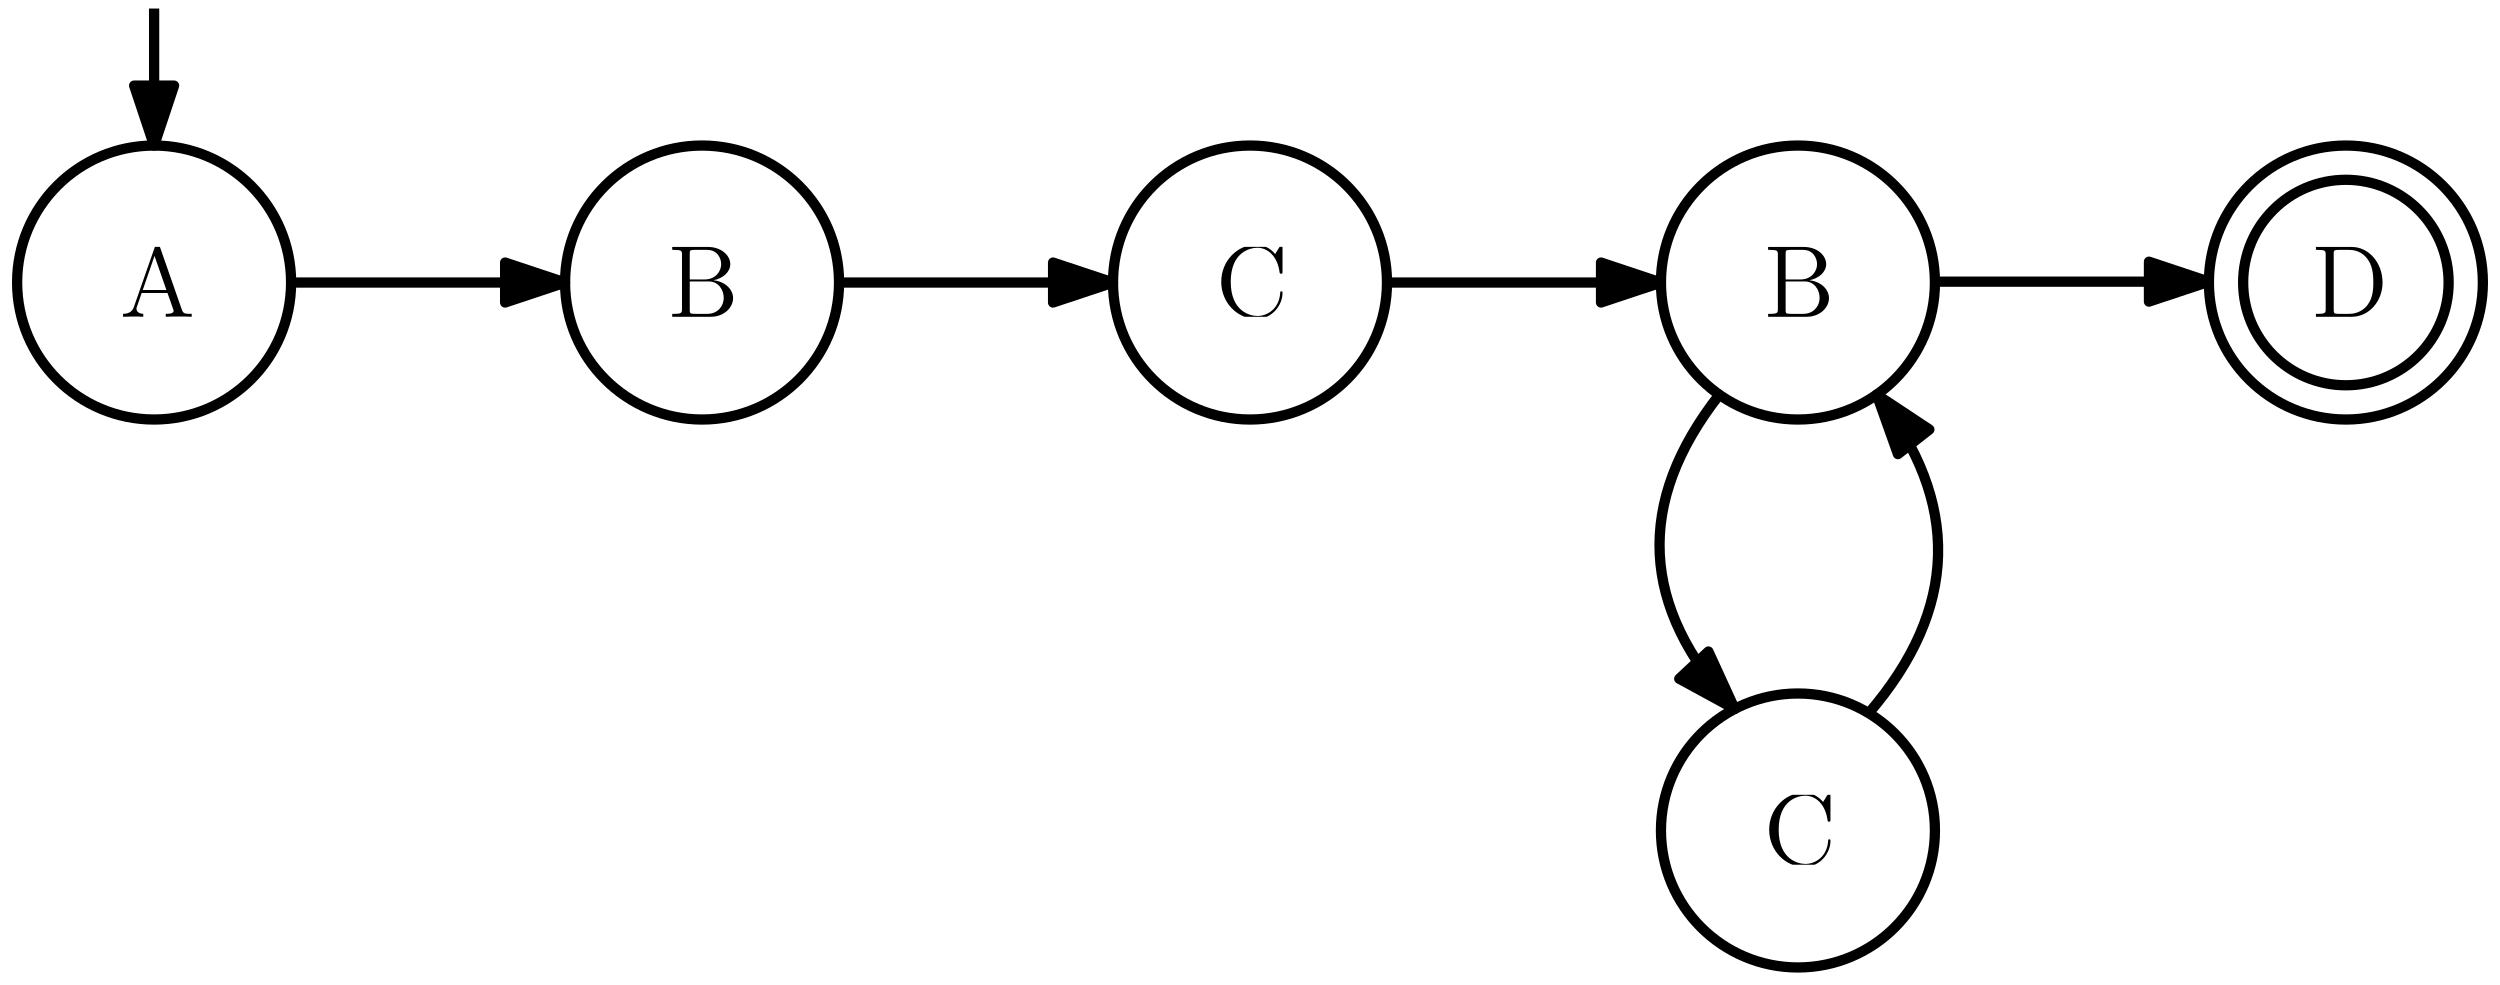
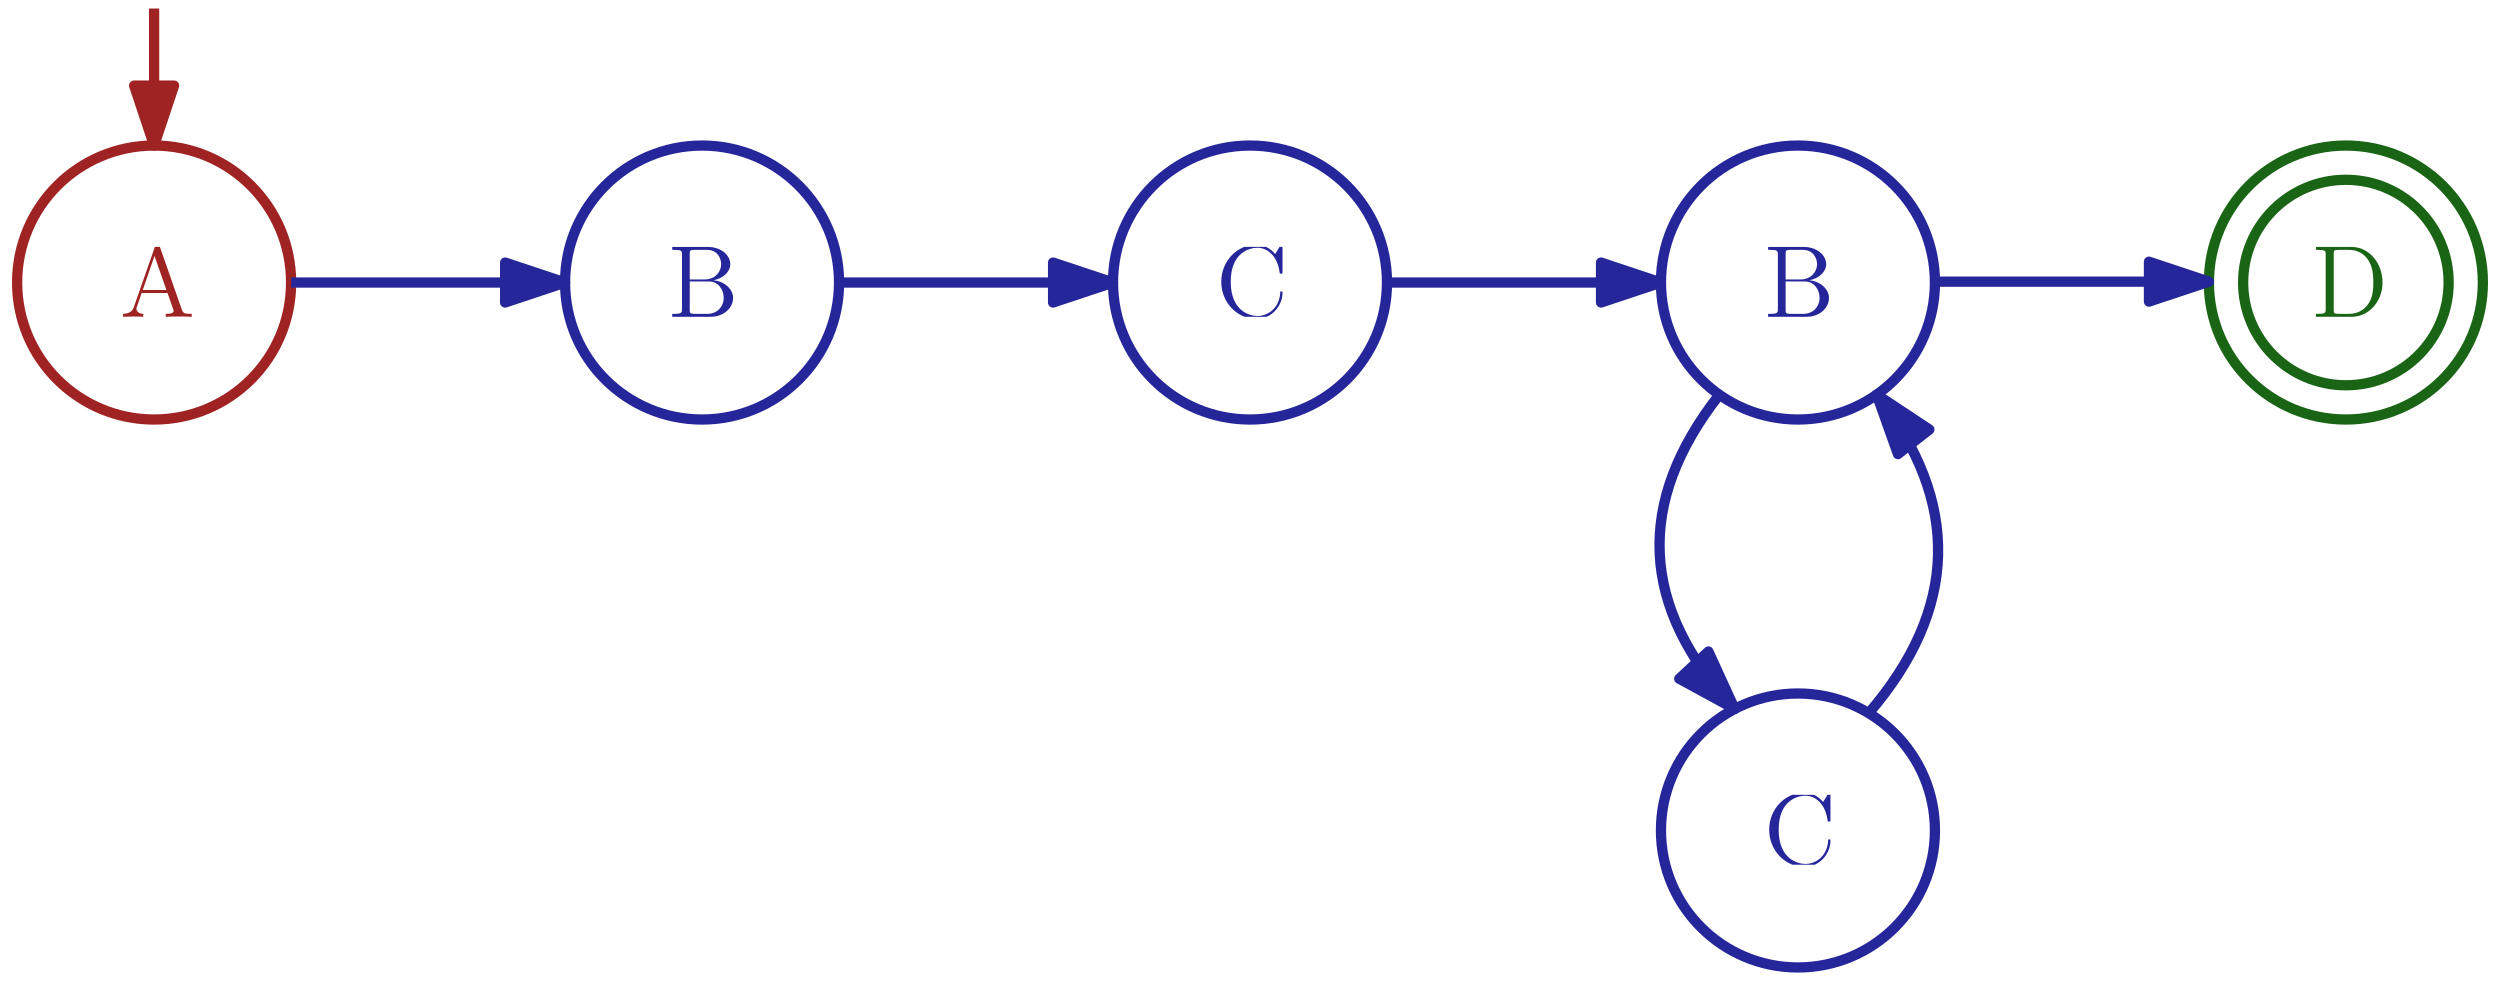
<svg xmlns="http://www.w3.org/2000/svg" xmlns:xlink="http://www.w3.org/1999/xlink" width="292" height="115" viewBox="0 0 292 115">
  <defs>
    <g>
      <g id="glyph-0-0">
        <path d="M 4.625 -8.312 C 4.578 -8.469 4.547 -8.531 4.391 -8.531 C 4.219 -8.531 4.203 -8.5 4.141 -8.312 L 1.641 -1.156 C 1.469 -0.672 1.141 -0.359 0.375 -0.344 L 0.375 0 C 1.094 -0.031 1.125 -0.031 1.516 -0.031 C 1.859 -0.031 2.422 -0.031 2.734 0 L 2.734 -0.344 C 2.234 -0.359 1.938 -0.609 1.938 -0.938 C 1.938 -1.016 1.938 -1.047 2 -1.188 L 2.547 -2.781 L 5.562 -2.781 L 6.219 -0.906 C 6.281 -0.766 6.281 -0.734 6.281 -0.703 C 6.281 -0.344 5.672 -0.344 5.359 -0.344 L 5.359 0 C 5.641 -0.031 6.594 -0.031 6.922 -0.031 C 7.25 -0.031 8.109 -0.031 8.391 0 L 8.391 -0.344 C 7.609 -0.344 7.406 -0.344 7.234 -0.844 Z M 4.047 -7.109 L 5.438 -3.125 L 2.672 -3.125 Z M 4.047 -7.109 " />
      </g>
      <g id="glyph-0-1">
        <path d="M 0.516 -8.156 L 0.516 -7.812 L 0.75 -7.812 C 1.609 -7.812 1.656 -7.703 1.656 -7.25 L 1.656 -0.906 C 1.656 -0.469 1.609 -0.344 0.75 -0.344 L 0.516 -0.344 L 0.516 0 L 5.016 0 C 6.547 0 7.625 -1.047 7.625 -2.188 C 7.625 -3.156 6.75 -4.109 5.328 -4.266 C 6.469 -4.484 7.297 -5.25 7.297 -6.141 C 7.297 -7.172 6.25 -8.156 4.688 -8.156 Z M 2.562 -4.359 L 2.562 -7.344 C 2.562 -7.734 2.578 -7.812 3.109 -7.812 L 4.609 -7.812 C 5.812 -7.812 6.234 -6.797 6.234 -6.141 C 6.234 -5.359 5.625 -4.359 4.297 -4.359 Z M 3.109 -0.344 C 2.578 -0.344 2.562 -0.438 2.562 -0.828 L 2.562 -4.125 L 4.797 -4.125 C 5.938 -4.125 6.531 -3.125 6.531 -2.203 C 6.531 -1.234 5.812 -0.344 4.641 -0.344 Z M 3.109 -0.344 " />
      </g>
      <g id="glyph-0-2">
        <path d="M 7.797 -8.141 C 7.797 -8.359 7.797 -8.422 7.672 -8.422 C 7.609 -8.422 7.594 -8.391 7.516 -8.266 L 6.938 -7.328 C 6.391 -8 5.578 -8.422 4.719 -8.422 C 2.531 -8.422 0.641 -6.531 0.641 -4.094 C 0.641 -1.609 2.562 0.25 4.719 0.25 C 6.688 0.25 7.797 -1.453 7.797 -2.766 C 7.797 -2.906 7.797 -2.969 7.656 -2.969 C 7.547 -2.969 7.531 -2.922 7.531 -2.828 C 7.422 -0.938 6.031 -0.094 4.875 -0.094 C 4.047 -0.094 1.75 -0.594 1.75 -4.094 C 1.75 -7.547 4 -8.062 4.859 -8.062 C 6.125 -8.062 7.219 -7 7.453 -5.219 C 7.484 -5.062 7.484 -5.031 7.625 -5.031 C 7.797 -5.031 7.797 -5.062 7.797 -5.312 Z M 7.797 -8.141 " />
      </g>
      <g id="glyph-0-3">
        <path d="M 0.5 -8.156 L 0.5 -7.812 L 0.734 -7.812 C 1.609 -7.812 1.641 -7.703 1.641 -7.25 L 1.641 -0.906 C 1.641 -0.469 1.609 -0.344 0.734 -0.344 L 0.5 -0.344 L 0.5 0 L 4.688 0 C 6.688 0 8.281 -1.797 8.281 -4 C 8.281 -6.312 6.672 -8.156 4.688 -8.156 Z M 3.125 -0.344 C 2.609 -0.344 2.578 -0.438 2.578 -0.828 L 2.578 -7.344 C 2.578 -7.734 2.609 -7.812 3.125 -7.812 L 4.391 -7.812 C 5.375 -7.812 6.172 -7.344 6.656 -6.547 C 7.203 -5.703 7.203 -4.5 7.203 -4.016 C 7.203 -3.344 7.188 -2.219 6.5 -1.344 C 6.109 -0.844 5.391 -0.344 4.391 -0.344 Z M 3.125 -0.344 " />
      </g>
    </g>
    <clipPath id="clip-0">
      <path clip-rule="nonzero" d="M 14 28.832 L 22.773 28.832 L 22.773 37 L 14 37 Z M 14 28.832 " />
    </clipPath>
    <clipPath id="clip-1">
      <path clip-rule="nonzero" d="M 78 28.832 L 86 28.832 L 86 37 L 78 37 Z M 78 28.832 " />
    </clipPath>
    <clipPath id="clip-2">
      <path clip-rule="nonzero" d="M 142 28.832 L 150 28.832 L 150 37 L 142 37 Z M 142 28.832 " />
    </clipPath>
    <clipPath id="clip-3">
      <path clip-rule="nonzero" d="M 206 28.832 L 214 28.832 L 214 37 L 206 37 Z M 206 28.832 " />
    </clipPath>
    <clipPath id="clip-4">
      <path clip-rule="nonzero" d="M 206 92.832 L 214 92.832 L 214 101 L 206 101 Z M 206 92.832 " />
    </clipPath>
    <clipPath id="clip-5">
      <path clip-rule="nonzero" d="M 270 28.832 L 278.941 28.832 L 278.941 37 L 270 37 Z M 270 28.832 " />
    </clipPath>
  </defs>
-   <path fill="none" stroke-width="1.2" stroke-linecap="butt" stroke-linejoin="round" stroke="rgb(0%, 0%, 0%)" stroke-opacity="1" stroke-miterlimit="10" d="M 80 736 C 80 744.836 72.836 752 64 752 C 55.164 752 48 744.836 48 736 C 48 727.164 55.164 720 64 720 C 72.836 720 80 727.164 80 736 Z M 80 736 " transform="matrix(1, 0, 0, -1, -46, 769)" />
-   <path fill="none" stroke-width="1.2" stroke-linecap="butt" stroke-linejoin="round" stroke="rgb(0%, 0%, 0%)" stroke-opacity="1" stroke-miterlimit="10" d="M 144 736 C 144 744.836 136.836 752 128 752 C 119.164 752 112 744.836 112 736 C 112 727.164 119.164 720 128 720 C 136.836 720 144 727.164 144 736 Z M 144 736 " transform="matrix(1, 0, 0, -1, -46, 769)" />
-   <path fill="none" stroke-width="1.2" stroke-linecap="butt" stroke-linejoin="round" stroke="rgb(0%, 0%, 0%)" stroke-opacity="1" stroke-miterlimit="10" d="M 208 736 C 208 744.836 200.836 752 192 752 C 183.164 752 176 744.836 176 736 C 176 727.164 183.164 720 192 720 C 200.836 720 208 727.164 208 736 Z M 208 736 " transform="matrix(1, 0, 0, -1, -46, 769)" />
-   <path fill="none" stroke-width="1.2" stroke-linecap="butt" stroke-linejoin="round" stroke="rgb(0%, 0%, 0%)" stroke-opacity="1" stroke-miterlimit="10" d="M 272 736 C 272 744.836 264.836 752 256 752 C 247.164 752 240 744.836 240 736 C 240 727.164 247.164 720 256 720 C 264.836 720 272 727.164 272 736 Z M 272 736 " transform="matrix(1, 0, 0, -1, -46, 769)" />
-   <path fill="none" stroke-width="1.2" stroke-linecap="butt" stroke-linejoin="round" stroke="rgb(0%, 0%, 0%)" stroke-opacity="1" stroke-miterlimit="10" d="M 336 736 C 336 744.836 328.836 752 320 752 C 311.164 752 304 744.836 304 736 C 304 727.164 311.164 720 320 720 C 328.836 720 336 727.164 336 736 Z M 336 736 " transform="matrix(1, 0, 0, -1, -46, 769)" />
-   <path fill="none" stroke-width="1.2" stroke-linecap="butt" stroke-linejoin="round" stroke="rgb(0%, 0%, 0%)" stroke-opacity="1" stroke-miterlimit="10" d="M 272 672 C 272 680.836 264.836 688 256 688 C 247.164 688 240 680.836 240 672 C 240 663.164 247.164 656 256 656 C 264.836 656 272 663.164 272 672 Z M 272 672 " transform="matrix(1, 0, 0, -1, -46, 769)" />
-   <path fill="none" stroke-width="1.2" stroke-linecap="butt" stroke-linejoin="round" stroke="rgb(0%, 0%, 0%)" stroke-opacity="1" stroke-miterlimit="10" d="M 80 736 L 112 736 " transform="matrix(1, 0, 0, -1, -46, 769)" />
-   <path fill-rule="evenodd" fill="rgb(0%, 0%, 0%)" fill-opacity="1" stroke-width="1.2" stroke-linecap="butt" stroke-linejoin="round" stroke="rgb(0%, 0%, 0%)" stroke-opacity="1" stroke-miterlimit="10" d="M 112 736 L 105 738.332 L 105 733.668 Z M 112 736 " transform="matrix(1, 0, 0, -1, -46, 769)" />
-   <path fill="none" stroke-width="1.2" stroke-linecap="butt" stroke-linejoin="round" stroke="rgb(0%, 0%, 0%)" stroke-opacity="1" stroke-miterlimit="10" d="M 144 736 L 176 736 " transform="matrix(1, 0, 0, -1, -46, 769)" />
-   <path fill-rule="evenodd" fill="rgb(0%, 0%, 0%)" fill-opacity="1" stroke-width="1.2" stroke-linecap="butt" stroke-linejoin="round" stroke="rgb(0%, 0%, 0%)" stroke-opacity="1" stroke-miterlimit="10" d="M 176 736 L 169 738.332 L 169 733.668 Z M 176 736 " transform="matrix(1, 0, 0, -1, -46, 769)" />
-   <path fill="none" stroke-width="1.2" stroke-linecap="butt" stroke-linejoin="round" stroke="rgb(0%, 0%, 0%)" stroke-opacity="1" stroke-miterlimit="10" d="M 208 736 L 240 736 " transform="matrix(1, 0, 0, -1, -46, 769)" />
-   <path fill-rule="evenodd" fill="rgb(0%, 0%, 0%)" fill-opacity="1" stroke-width="1.2" stroke-linecap="butt" stroke-linejoin="round" stroke="rgb(0%, 0%, 0%)" stroke-opacity="1" stroke-miterlimit="10" d="M 240 736 L 233 738.332 L 233 733.668 Z M 240 736 " transform="matrix(1, 0, 0, -1, -46, 769)" />
-   <path fill="none" stroke-width="1.2" stroke-linecap="butt" stroke-linejoin="round" stroke="rgb(0%, 0%, 0%)" stroke-opacity="1" stroke-miterlimit="10" d="M 246.82 722.895 C 236.941 710.297 237.539 698.066 248.613 686.195 " transform="matrix(1, 0, 0, -1, -46, 769)" />
-   <path fill-rule="evenodd" fill="rgb(0%, 0%, 0%)" fill-opacity="1" stroke-width="1.2" stroke-linecap="butt" stroke-linejoin="round" stroke="rgb(0%, 0%, 0%)" stroke-opacity="1" stroke-miterlimit="10" d="M 248.613 686.195 L 245.543 692.902 L 242.137 689.723 Z M 248.613 686.195 " transform="matrix(1, 0, 0, -1, -46, 769)" />
-   <path fill="none" stroke-width="1.2" stroke-linecap="butt" stroke-linejoin="round" stroke="rgb(0%, 0%, 0%)" stroke-opacity="1" stroke-miterlimit="10" d="M 264.266 685.699 C 274.754 697.898 275.066 710.305 265.199 722.91 " transform="matrix(1, 0, 0, -1, -46, 769)" />
-   <path fill-rule="evenodd" fill="rgb(0%, 0%, 0%)" fill-opacity="1" stroke-width="1.2" stroke-linecap="butt" stroke-linejoin="round" stroke="rgb(0%, 0%, 0%)" stroke-opacity="1" stroke-miterlimit="10" d="M 265.199 722.91 L 267.68 715.961 L 271.348 718.832 Z M 265.199 722.91 " transform="matrix(1, 0, 0, -1, -46, 769)" />
-   <path fill="none" stroke-width="1.2" stroke-linecap="butt" stroke-linejoin="round" stroke="rgb(0%, 0%, 0%)" stroke-opacity="1" stroke-miterlimit="10" d="M 272 736.105 L 304 736.102 " transform="matrix(1, 0, 0, -1, -46, 769)" />
-   <path fill-rule="evenodd" fill="rgb(0%, 0%, 0%)" fill-opacity="1" stroke-width="1.2" stroke-linecap="butt" stroke-linejoin="round" stroke="rgb(0%, 0%, 0%)" stroke-opacity="1" stroke-miterlimit="10" d="M 304 736.102 L 297 738.434 L 297 733.773 Z M 304 736.102 " transform="matrix(1, 0, 0, -1, -46, 769)" />
-   <path fill="none" stroke-width="1.2" stroke-linecap="butt" stroke-linejoin="round" stroke="rgb(0%, 0%, 0%)" stroke-opacity="1" stroke-miterlimit="10" d="M 332 736 C 332 742.629 326.629 748 320 748 C 313.371 748 308 742.629 308 736 C 308 729.371 313.371 724 320 724 C 326.629 724 332 729.371 332 736 Z M 332 736 " transform="matrix(1, 0, 0, -1, -46, 769)" />
+   <path fill="none" stroke-width="1.2" stroke-linecap="butt" stroke-linejoin="round" stroke="rgb(62.4%, 13.7%, 13.7%)" stroke-opacity="1" stroke-miterlimit="10" d="M 80 736 C 80 744.836 72.836 752 64 752 C 55.164 752 48 744.836 48 736 C 48 727.164 55.164 720 64 720 C 72.836 720 80 727.164 80 736 Z M 80 736 " transform="matrix(1, 0, 0, -1, -46, 769)" />
+   <path fill="none" stroke-width="1.2" stroke-linecap="butt" stroke-linejoin="round" stroke="rgb(14.9%, 14.9%, 60.8%)" stroke-opacity="1" stroke-miterlimit="10" d="M 144 736 C 144 744.836 136.836 752 128 752 C 119.164 752 112 744.836 112 736 C 112 727.164 119.164 720 128 720 C 136.836 720 144 727.164 144 736 Z M 144 736 " transform="matrix(1, 0, 0, -1, -46, 769)" />
+   <path fill="none" stroke-width="1.2" stroke-linecap="butt" stroke-linejoin="round" stroke="rgb(14.9%, 14.9%, 60.8%)" stroke-opacity="1" stroke-miterlimit="10" d="M 208 736 C 208 744.836 200.836 752 192 752 C 183.164 752 176 744.836 176 736 C 176 727.164 183.164 720 192 720 C 200.836 720 208 727.164 208 736 Z M 208 736 " transform="matrix(1, 0, 0, -1, -46, 769)" />
+   <path fill="none" stroke-width="1.2" stroke-linecap="butt" stroke-linejoin="round" stroke="rgb(14.9%, 14.9%, 60.8%)" stroke-opacity="1" stroke-miterlimit="10" d="M 272 736 C 272 744.836 264.836 752 256 752 C 247.164 752 240 744.836 240 736 C 240 727.164 247.164 720 256 720 C 264.836 720 272 727.164 272 736 Z M 272 736 " transform="matrix(1, 0, 0, -1, -46, 769)" />
+   <path fill="none" stroke-width="1.2" stroke-linecap="butt" stroke-linejoin="round" stroke="rgb(10.2%, 39.6%, 8.2%)" stroke-opacity="1" stroke-miterlimit="10" d="M 336 736 C 336 744.836 328.836 752 320 752 C 311.164 752 304 744.836 304 736 C 304 727.164 311.164 720 320 720 C 328.836 720 336 727.164 336 736 Z M 336 736 " transform="matrix(1, 0, 0, -1, -46, 769)" />
+   <path fill="none" stroke-width="1.2" stroke-linecap="butt" stroke-linejoin="round" stroke="rgb(14.9%, 14.9%, 60.8%)" stroke-opacity="1" stroke-miterlimit="10" d="M 272 672 C 272 680.836 264.836 688 256 688 C 247.164 688 240 680.836 240 672 C 240 663.164 247.164 656 256 656 C 264.836 656 272 663.164 272 672 Z M 272 672 " transform="matrix(1, 0, 0, -1, -46, 769)" />
+   <path fill="none" stroke-width="1.2" stroke-linecap="butt" stroke-linejoin="round" stroke="rgb(14.9%, 14.9%, 60.8%)" stroke-opacity="1" stroke-miterlimit="10" d="M 80 736 L 112 736 " transform="matrix(1, 0, 0, -1, -46, 769)" />
+   <path fill-rule="evenodd" fill="rgb(14.9%, 14.9%, 60.8%)" fill-opacity="1" stroke-width="1.2" stroke-linecap="butt" stroke-linejoin="round" stroke="rgb(14.9%, 14.9%, 60.8%)" stroke-opacity="1" stroke-miterlimit="10" d="M 112 736 L 105 738.332 L 105 733.668 Z M 112 736 " transform="matrix(1, 0, 0, -1, -46, 769)" />
+   <path fill="none" stroke-width="1.2" stroke-linecap="butt" stroke-linejoin="round" stroke="rgb(14.9%, 14.9%, 60.8%)" stroke-opacity="1" stroke-miterlimit="10" d="M 144 736 L 176 736 " transform="matrix(1, 0, 0, -1, -46, 769)" />
+   <path fill-rule="evenodd" fill="rgb(14.9%, 14.9%, 60.8%)" fill-opacity="1" stroke-width="1.2" stroke-linecap="butt" stroke-linejoin="round" stroke="rgb(14.9%, 14.9%, 60.8%)" stroke-opacity="1" stroke-miterlimit="10" d="M 176 736 L 169 738.332 L 169 733.668 Z M 176 736 " transform="matrix(1, 0, 0, -1, -46, 769)" />
+   <path fill="none" stroke-width="1.2" stroke-linecap="butt" stroke-linejoin="round" stroke="rgb(14.9%, 14.9%, 60.8%)" stroke-opacity="1" stroke-miterlimit="10" d="M 208 736 L 240 736 " transform="matrix(1, 0, 0, -1, -46, 769)" />
+   <path fill-rule="evenodd" fill="rgb(14.9%, 14.9%, 60.8%)" fill-opacity="1" stroke-width="1.2" stroke-linecap="butt" stroke-linejoin="round" stroke="rgb(14.9%, 14.9%, 60.8%)" stroke-opacity="1" stroke-miterlimit="10" d="M 240 736 L 233 738.332 L 233 733.668 Z M 240 736 " transform="matrix(1, 0, 0, -1, -46, 769)" />
+   <path fill="none" stroke-width="1.2" stroke-linecap="butt" stroke-linejoin="round" stroke="rgb(14.9%, 14.9%, 60.8%)" stroke-opacity="1" stroke-miterlimit="10" d="M 246.82 722.895 C 236.941 710.297 237.539 698.066 248.613 686.195 " transform="matrix(1, 0, 0, -1, -46, 769)" />
+   <path fill-rule="evenodd" fill="rgb(14.9%, 14.9%, 60.8%)" fill-opacity="1" stroke-width="1.2" stroke-linecap="butt" stroke-linejoin="round" stroke="rgb(14.9%, 14.9%, 60.8%)" stroke-opacity="1" stroke-miterlimit="10" d="M 248.613 686.195 L 245.543 692.902 L 242.137 689.723 Z M 248.613 686.195 " transform="matrix(1, 0, 0, -1, -46, 769)" />
+   <path fill="none" stroke-width="1.2" stroke-linecap="butt" stroke-linejoin="round" stroke="rgb(14.9%, 14.9%, 60.8%)" stroke-opacity="1" stroke-miterlimit="10" d="M 264.266 685.699 C 274.754 697.898 275.066 710.305 265.199 722.91 " transform="matrix(1, 0, 0, -1, -46, 769)" />
+   <path fill-rule="evenodd" fill="rgb(14.9%, 14.9%, 60.8%)" fill-opacity="1" stroke-width="1.2" stroke-linecap="butt" stroke-linejoin="round" stroke="rgb(14.9%, 14.9%, 60.8%)" stroke-opacity="1" stroke-miterlimit="10" d="M 265.199 722.91 L 267.68 715.961 L 271.348 718.832 Z M 265.199 722.91 " transform="matrix(1, 0, 0, -1, -46, 769)" />
+   <path fill="none" stroke-width="1.2" stroke-linecap="butt" stroke-linejoin="round" stroke="rgb(14.9%, 14.9%, 60.8%)" stroke-opacity="1" stroke-miterlimit="10" d="M 272 736.105 L 304 736.102 " transform="matrix(1, 0, 0, -1, -46, 769)" />
+   <path fill-rule="evenodd" fill="rgb(14.9%, 14.9%, 60.8%)" fill-opacity="1" stroke-width="1.2" stroke-linecap="butt" stroke-linejoin="round" stroke="rgb(14.9%, 14.9%, 60.8%)" stroke-opacity="1" stroke-miterlimit="10" d="M 304 736.102 L 297 738.434 L 297 733.773 Z M 304 736.102 " transform="matrix(1, 0, 0, -1, -46, 769)" />
+   <path fill="none" stroke-width="1.2" stroke-linecap="butt" stroke-linejoin="round" stroke="rgb(10.2%, 39.6%, 8.2%)" stroke-opacity="1" stroke-miterlimit="10" d="M 332 736 C 332 742.629 326.629 748 320 748 C 313.371 748 308 742.629 308 736 C 308 729.371 313.371 724 320 724 C 326.629 724 332 729.371 332 736 Z M 332 736 " transform="matrix(1, 0, 0, -1, -46, 769)" />
  <g clip-path="url(#clip-0)">
-     <g fill="rgb(0%, 0%, 0%)" fill-opacity="1">
+     <g fill="rgb(62.4%, 13.7%, 13.7%)" fill-opacity="1">
      <use xlink:href="#glyph-0-0" x="14" y="37" />
    </g>
  </g>
  <g clip-path="url(#clip-1)">
-     <g fill="rgb(0%, 0%, 0%)" fill-opacity="1">
+     <g fill="rgb(14.9%, 14.9%, 60.8%)" fill-opacity="1">
      <use xlink:href="#glyph-0-1" x="78" y="37" />
    </g>
  </g>
  <g clip-path="url(#clip-2)">
-     <g fill="rgb(0%, 0%, 0%)" fill-opacity="1">
+     <g fill="rgb(14.9%, 14.9%, 60.8%)" fill-opacity="1">
      <use xlink:href="#glyph-0-2" x="142" y="37" />
    </g>
  </g>
  <g clip-path="url(#clip-3)">
-     <g fill="rgb(0%, 0%, 0%)" fill-opacity="1">
+     <g fill="rgb(14.9%, 14.9%, 60.8%)" fill-opacity="1">
      <use xlink:href="#glyph-0-1" x="206" y="37" />
    </g>
  </g>
  <g clip-path="url(#clip-4)">
-     <g fill="rgb(0%, 0%, 0%)" fill-opacity="1">
+     <g fill="rgb(14.9%, 14.9%, 60.8%)" fill-opacity="1">
      <use xlink:href="#glyph-0-2" x="206" y="101" />
    </g>
  </g>
  <g clip-path="url(#clip-5)">
-     <g fill="rgb(0%, 0%, 0%)" fill-opacity="1">
+     <g fill="rgb(10.2%, 39.6%, 8.2%)" fill-opacity="1">
      <use xlink:href="#glyph-0-3" x="270" y="37" />
    </g>
  </g>
-   <path fill="none" stroke-width="1.2" stroke-linecap="butt" stroke-linejoin="round" stroke="rgb(0%, 0%, 0%)" stroke-opacity="1" stroke-miterlimit="10" d="M 64 768 L 64 752 " transform="matrix(1, 0, 0, -1, -46, 769)" />
-   <path fill-rule="evenodd" fill="rgb(0%, 0%, 0%)" fill-opacity="1" stroke-width="1.2" stroke-linecap="butt" stroke-linejoin="round" stroke="rgb(0%, 0%, 0%)" stroke-opacity="1" stroke-miterlimit="10" d="M 64 752 L 66.332 759 L 61.668 759 Z M 64 752 " transform="matrix(1, 0, 0, -1, -46, 769)" />
+   <path fill="none" stroke-width="1.2" stroke-linecap="butt" stroke-linejoin="round" stroke="rgb(62.4%, 13.7%, 13.7%)" stroke-opacity="1" stroke-miterlimit="10" d="M 64 768 L 64 752 " transform="matrix(1, 0, 0, -1, -46, 769)" />
+   <path fill-rule="evenodd" fill="rgb(62.4%, 13.7%, 13.7%)" fill-opacity="1" stroke-width="1.2" stroke-linecap="butt" stroke-linejoin="round" stroke="rgb(62.4%, 13.7%, 13.7%)" stroke-opacity="1" stroke-miterlimit="10" d="M 64 752 L 66.332 759 L 61.668 759 Z M 64 752 " transform="matrix(1, 0, 0, -1, -46, 769)" />
</svg>
